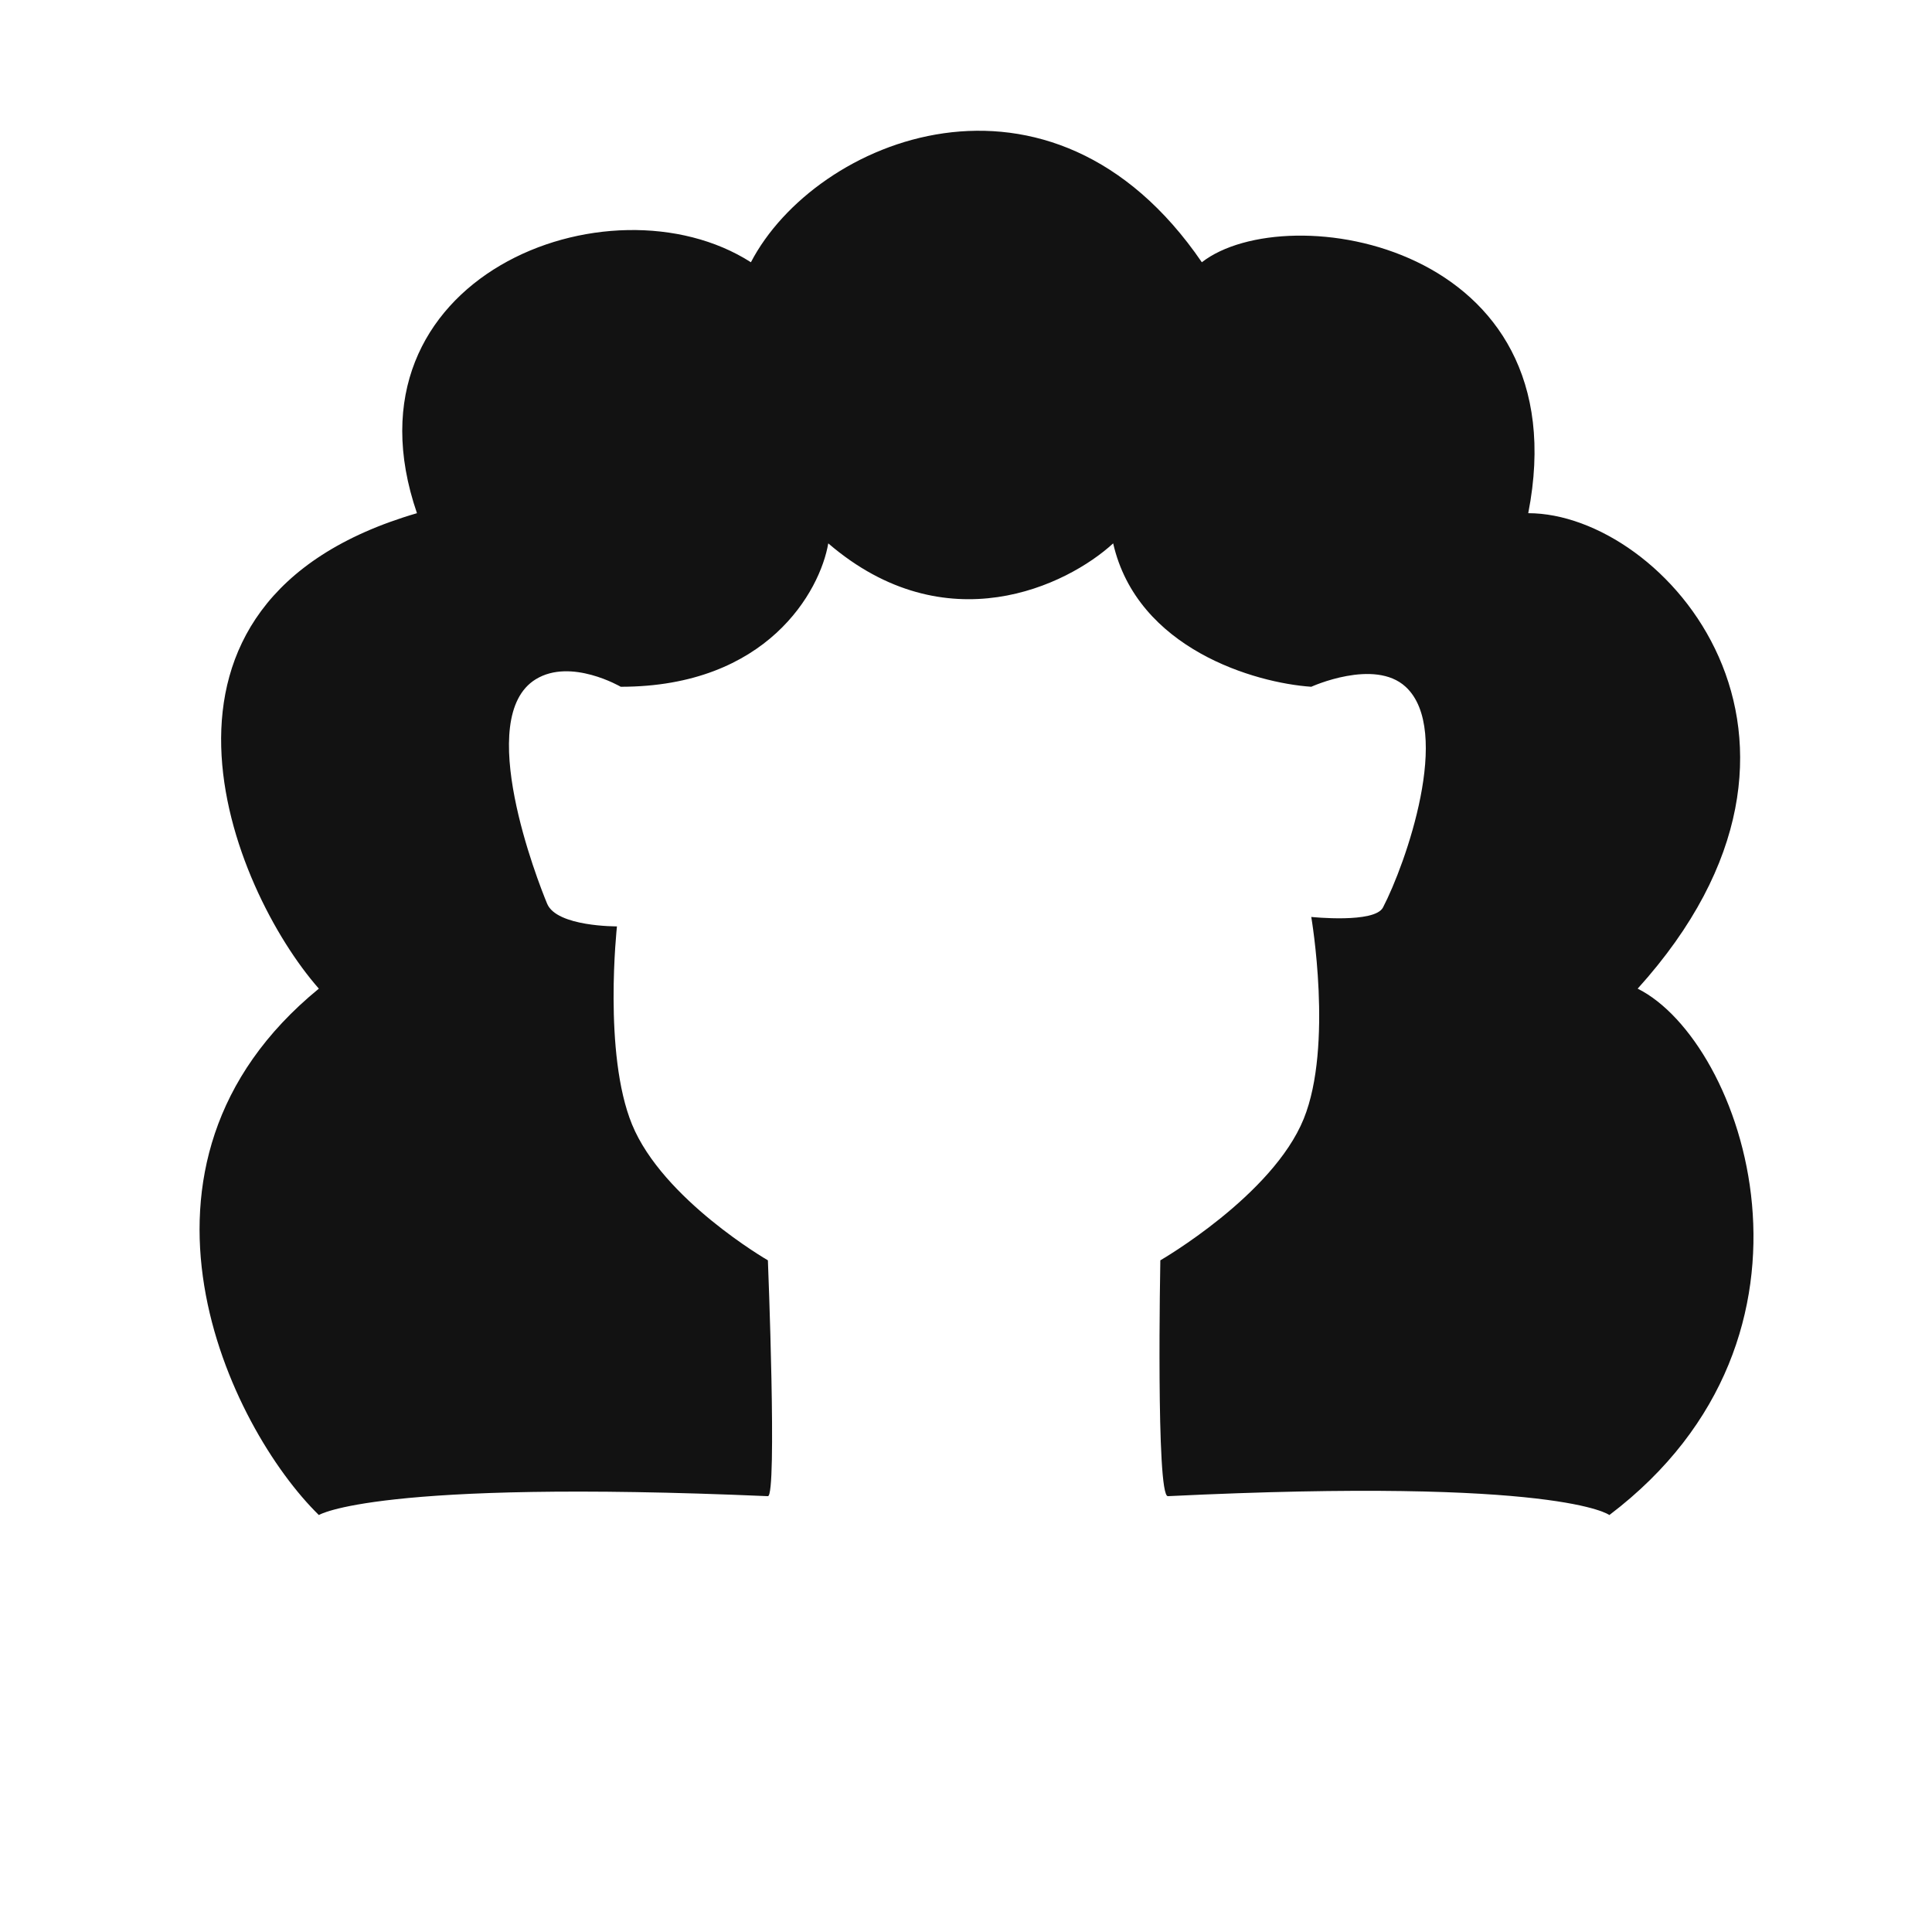
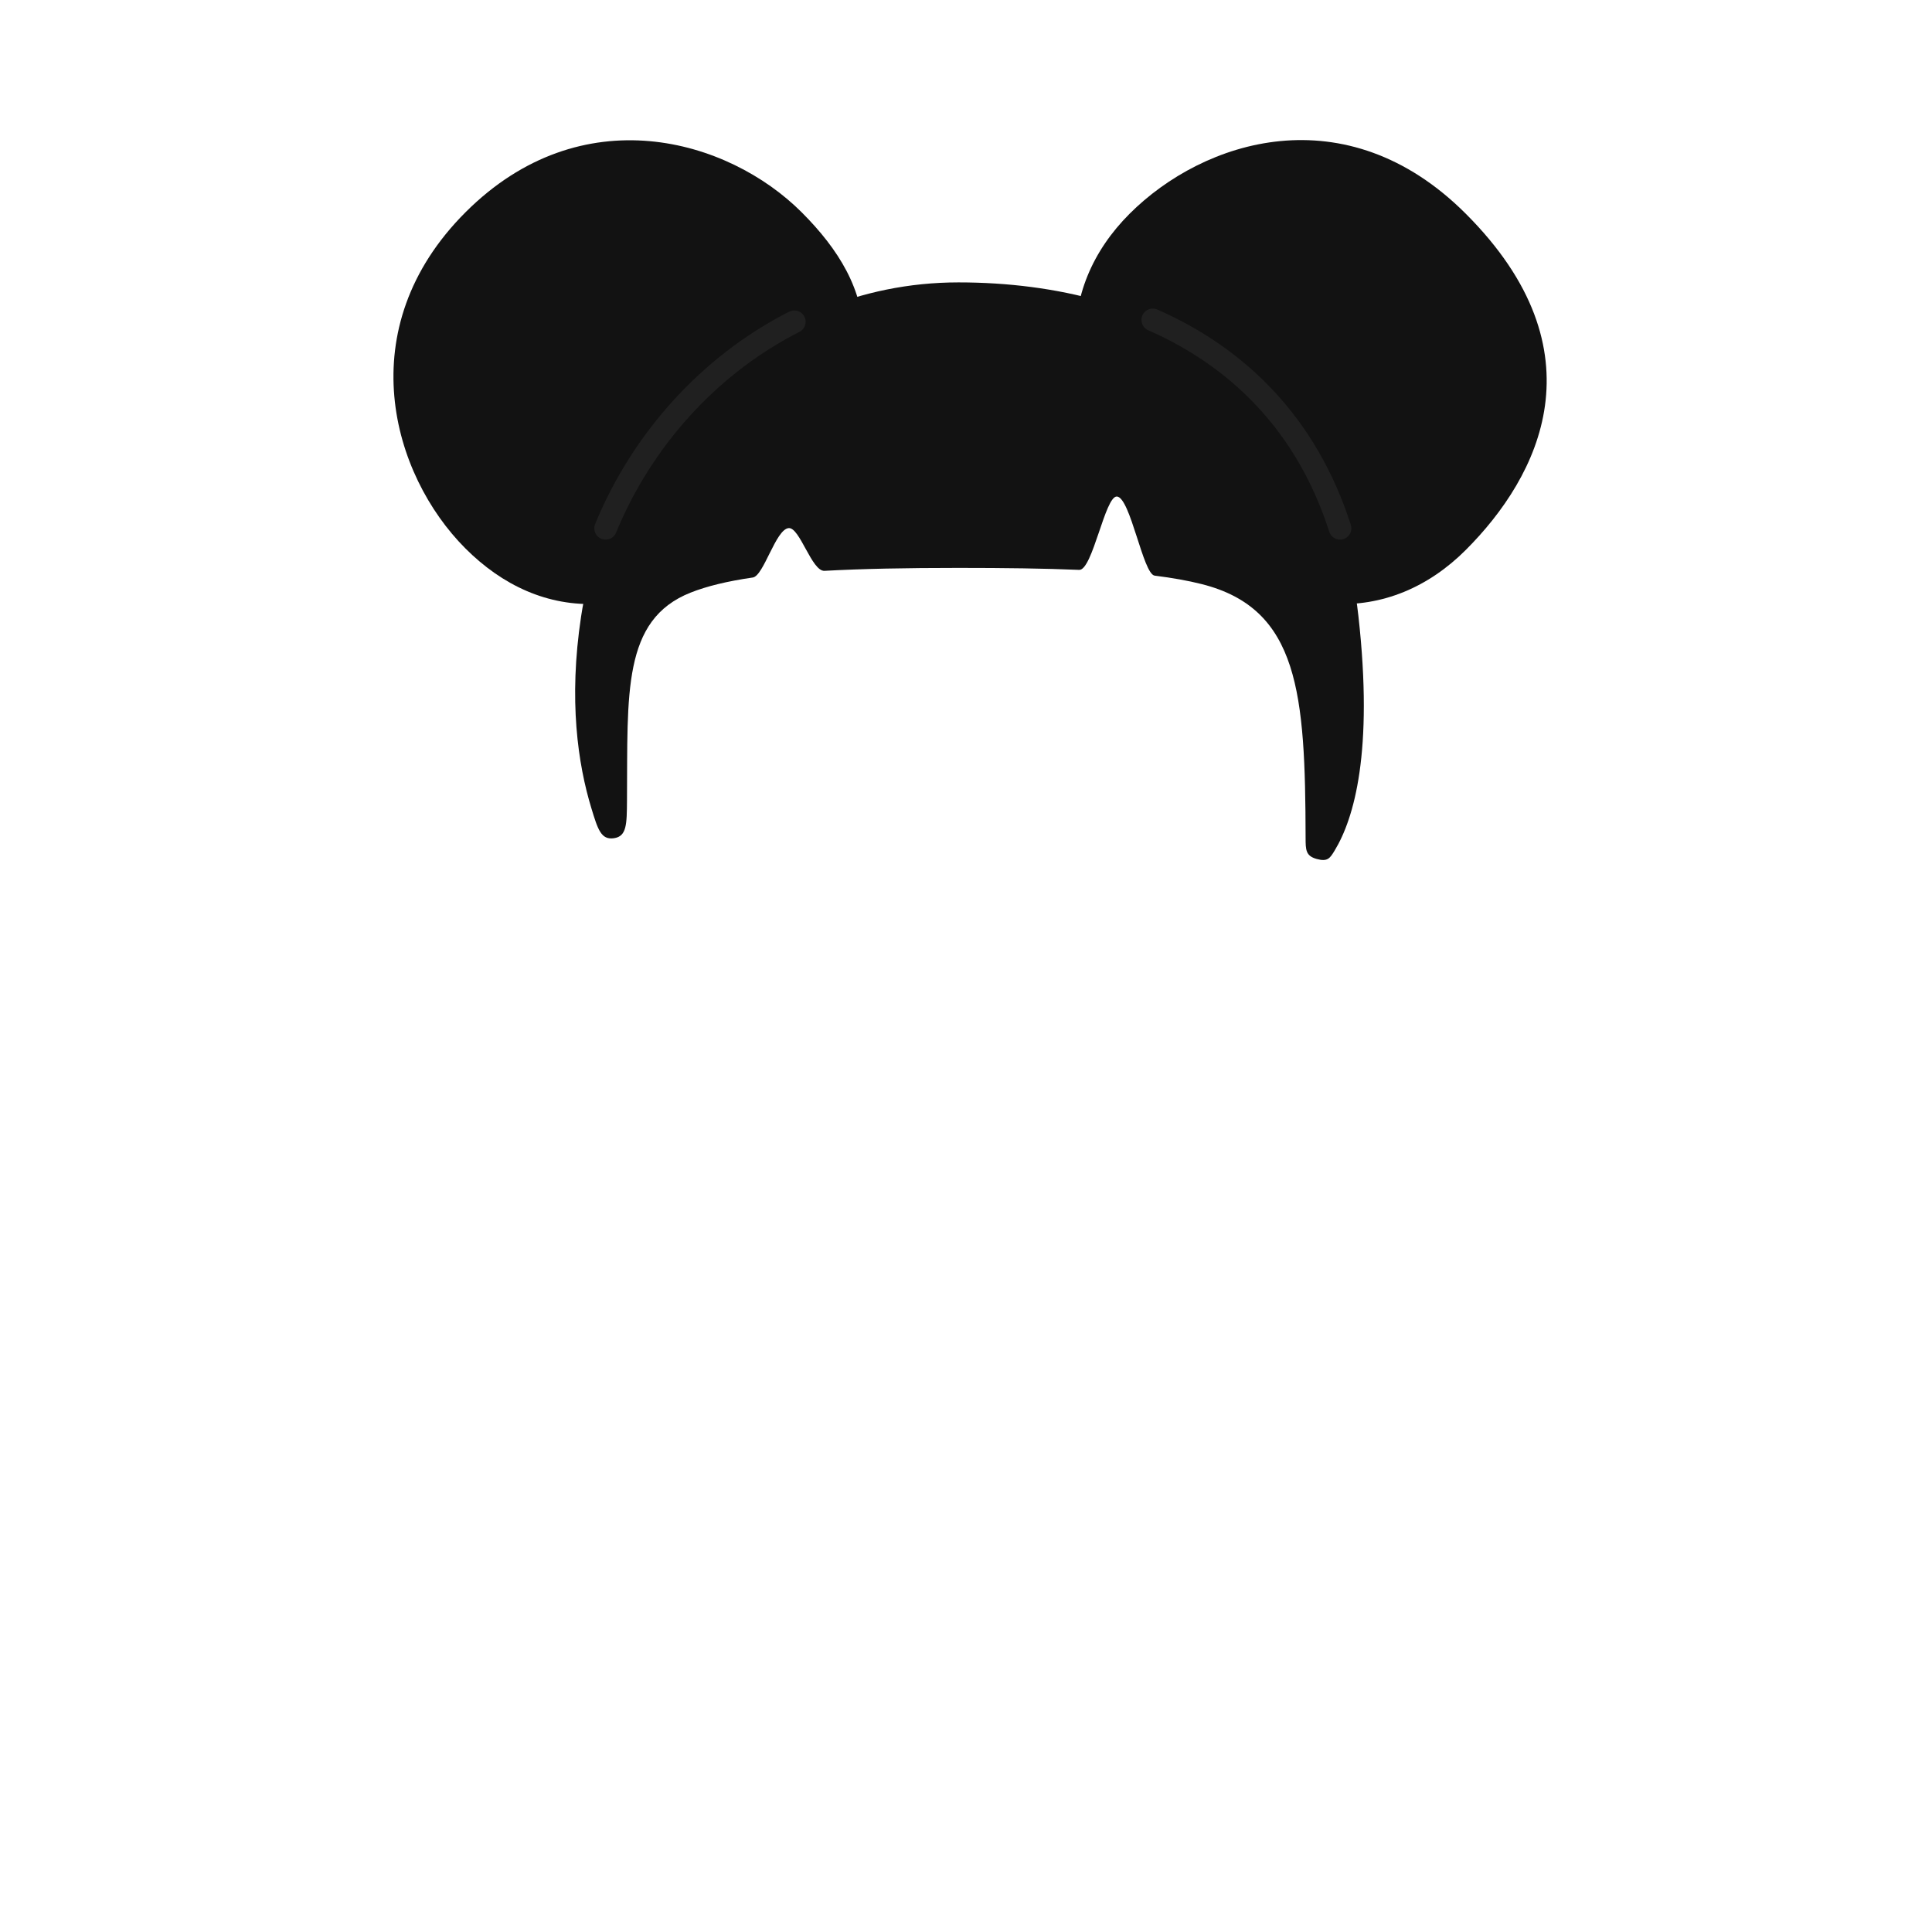
<svg xmlns="http://www.w3.org/2000/svg" width="512" height="512" viewBox="0 0 512 512" fill="none">
-   <path d="M318.5 69.5C278.5 11 216 36.834 199 69.5C161.5 45.5 89.025 73.483 110.5 136C30 159.5 61.333 235.667 84.5 262C27 309 61 378.5 84.5 401.5C84.5 401.5 99.5 392 203.5 396.5C206 396.608 203.5 334 203.5 334C203.5 334 175.676 317.929 167.5 298C159.789 279.204 163.5 245.5 163.5 245.5C163.5 245.5 147.553 245.629 145 239.5C142.5 233.5 125.5 190.084 142 180C151.33 174.298 164.5 182 164.5 182C203.3 182 217.333 156.667 219.5 144C250.7 170.8 282.833 155.167 295 144C301.4 172 332.667 181 347.5 182C347.5 182 364.231 174.393 372.5 182C385 193.5 372.5 229 366.5 240.5C364.276 244.762 347.5 243 347.5 243C347.5 243 353.356 277.14 345.5 296.5C337.245 316.843 307.5 334 307.5 334C307.5 334 306.302 396.655 309.5 396.5C413.5 391.451 426.5 401.5 426.5 401.5C489.3 353.9 462 276 434 262C494 195.6 441 136 405 136C419 64.5 341 52 318.5 69.5Z" fill="#121212" />
+   <path d="M212.451 56.26C231.977 75.786 239.674 99.747 203.258 136.163C171.439 167.983 142.882 164.882 123.355 145.355C103.829 125.829 92.596 87.019 123.355 56.26C154.114 25.501 192.925 36.734 212.451 56.26Z" fill="#121212" />
+   <path d="M388.451 145.74C407.977 126.214 424.867 93.061 388.451 56.645C356.631 24.825 318.882 37.118 299.355 56.645C279.829 76.171 277.789 105.789 308.548 136.548C339.307 167.307 368.925 165.266 388.451 145.74Z" fill="#121212" />
+   <path d="M254.002 74.838C201.535 74.838 161 117.176 154 163.338C150.628 185.572 153.172 202.548 156.716 214.174C158.434 219.812 159.293 222.631 162.694 222.137C166.094 221.642 166.116 218.473 166.16 212.135C166.357 183.796 164.867 164.266 183 157.056C187.301 155.346 192.706 154.032 199.5 153.045C202.405 152.623 205.565 140.261 209 139.953C211.957 139.688 215.119 151.464 218.5 151.277C228.357 150.731 240.073 150.5 254.002 150.5C266.218 150.5 276.812 150.637 286 151.022C289.538 151.171 292.867 131.356 296 131.585C299.584 131.847 302.911 152.166 306 152.551C310.696 153.136 314.841 153.875 318.5 154.801C344.287 161.328 345.907 183.858 345.997 221.978C346.004 225.207 346.008 226.821 348.929 227.633C351.851 228.446 352.468 227.426 353.703 225.388C358.851 216.891 364.006 199.274 360.002 163.338C353 100.5 306.469 74.838 254.002 74.838Z" fill="#121212" />
+   <path d="M210.5 85.273C187.663 96.853 169.943 116.974 160.5 140M305.5 84.775C328.277 94.769 346.351 112.651 355.122 140" stroke="#202020" stroke-width="6" stroke-linecap="round" stroke-linejoin="round" />
</svg>
